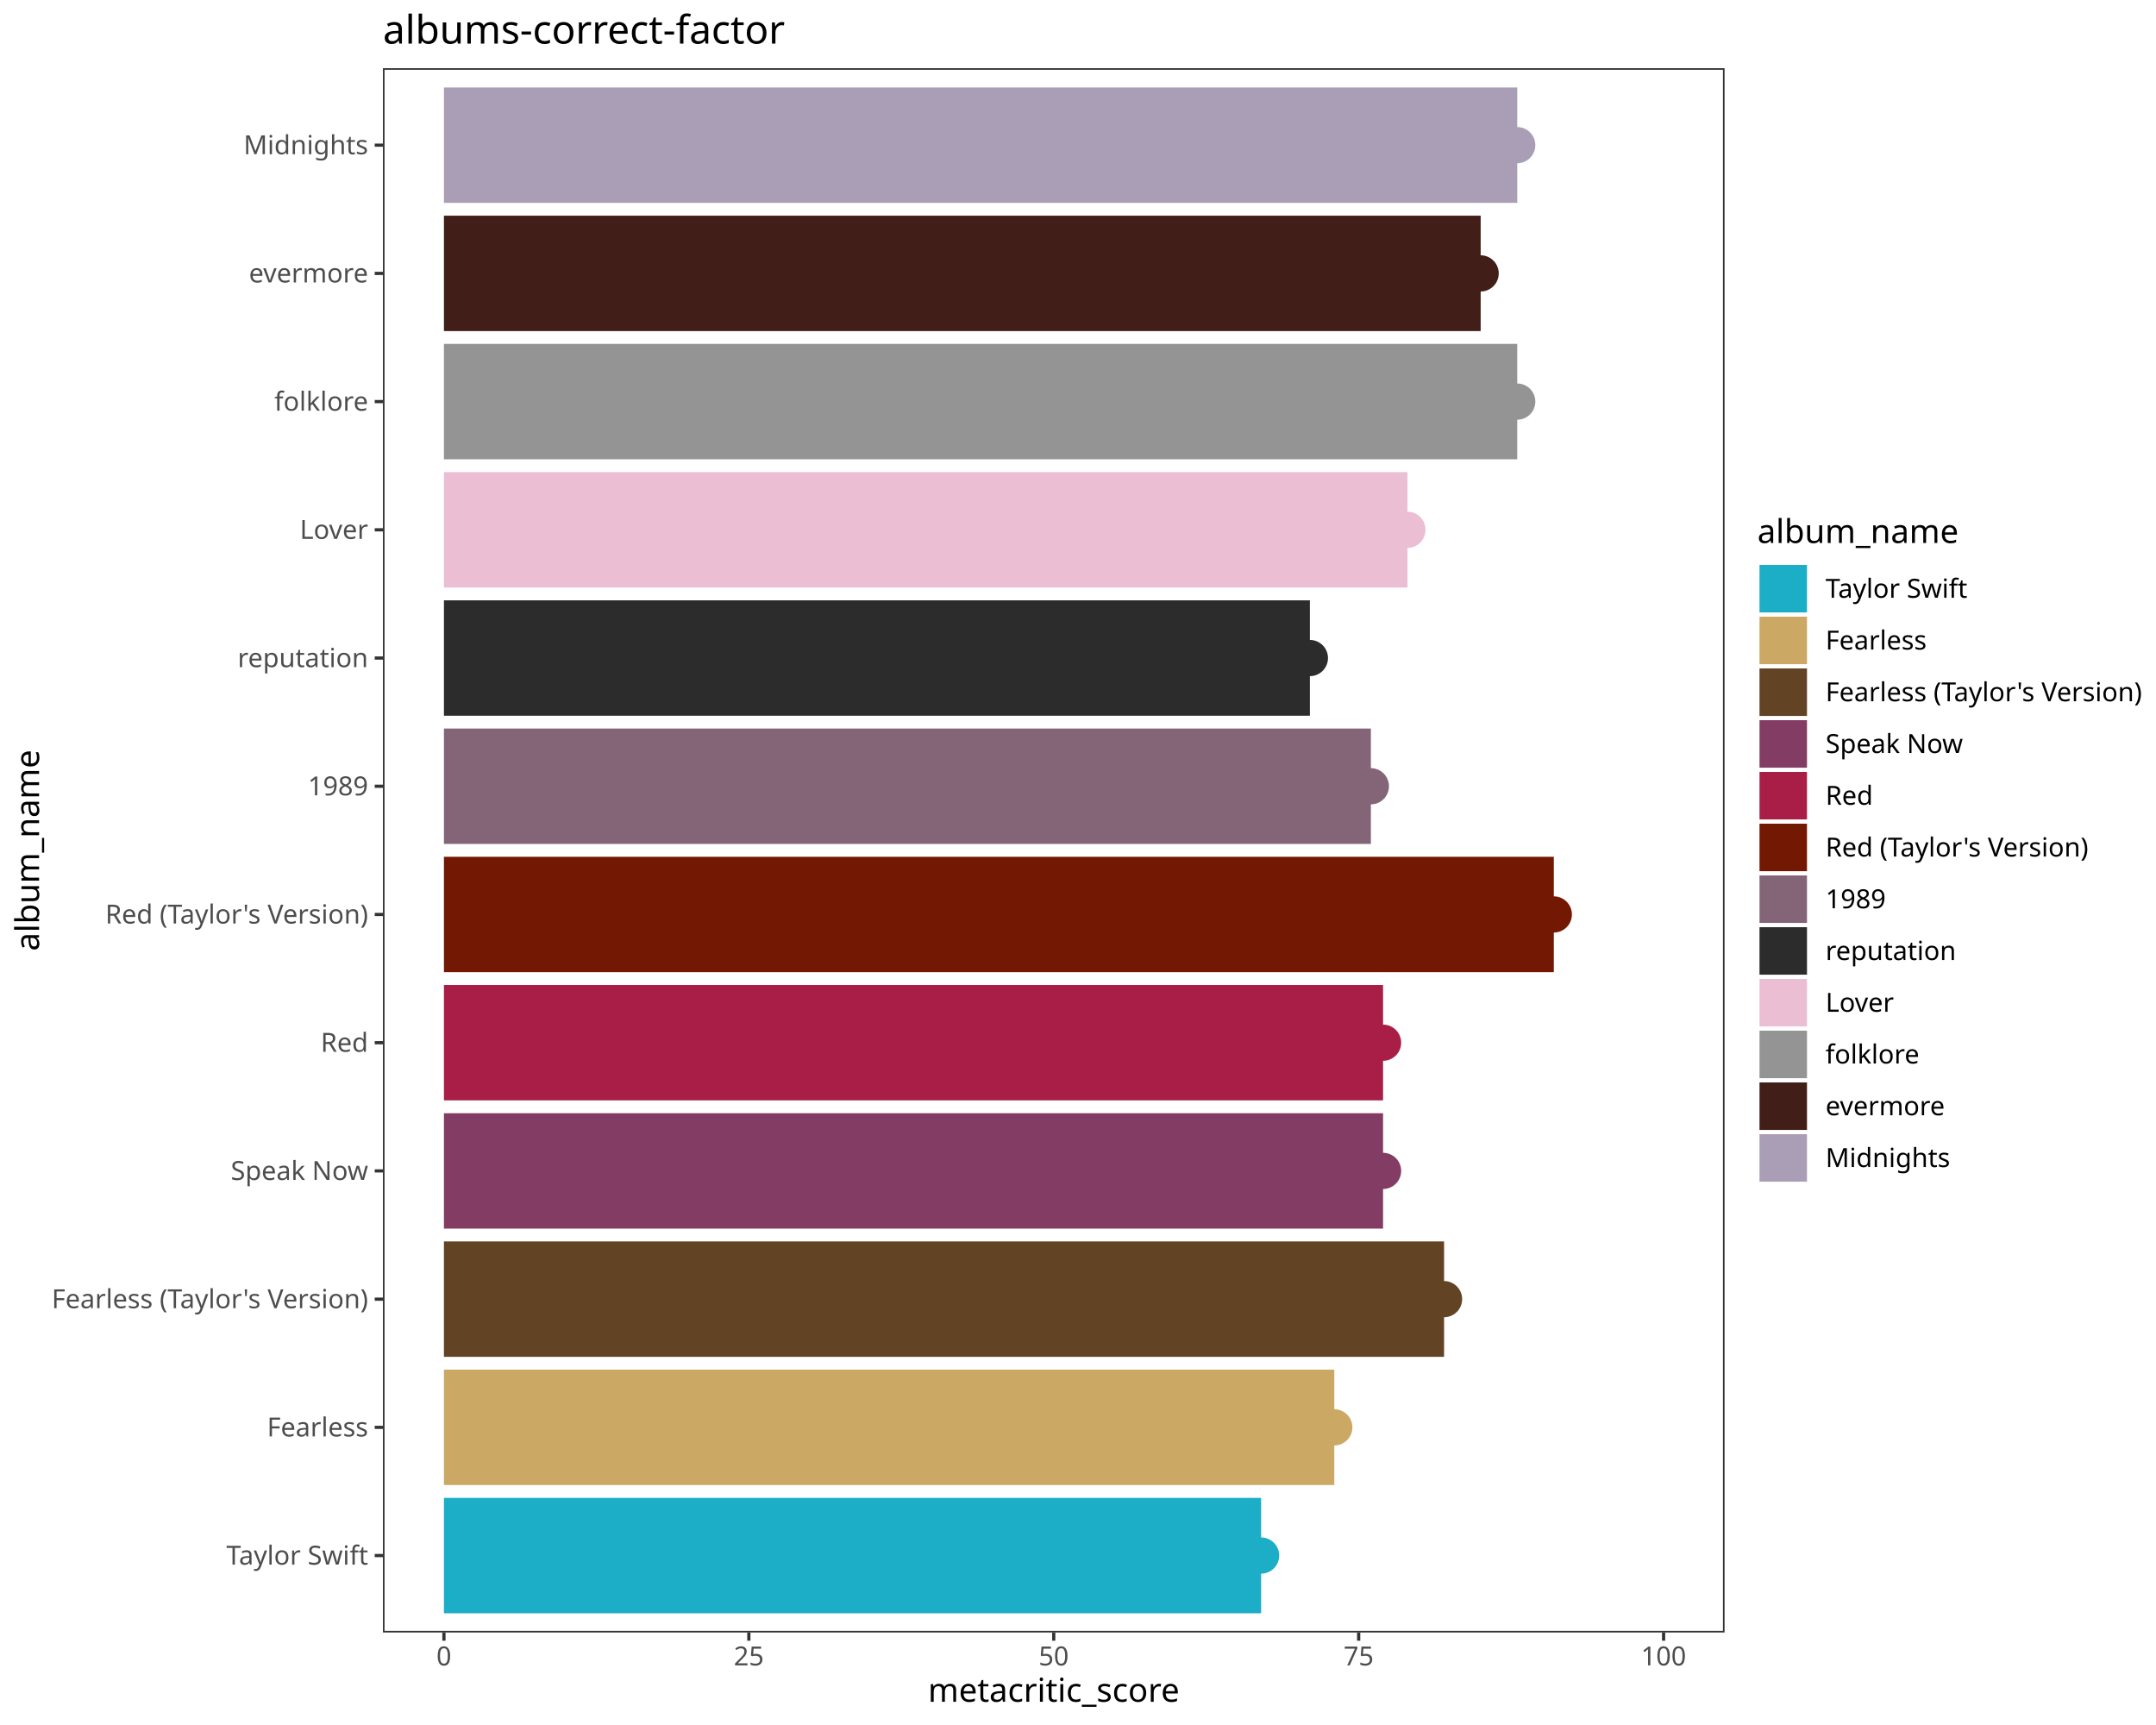
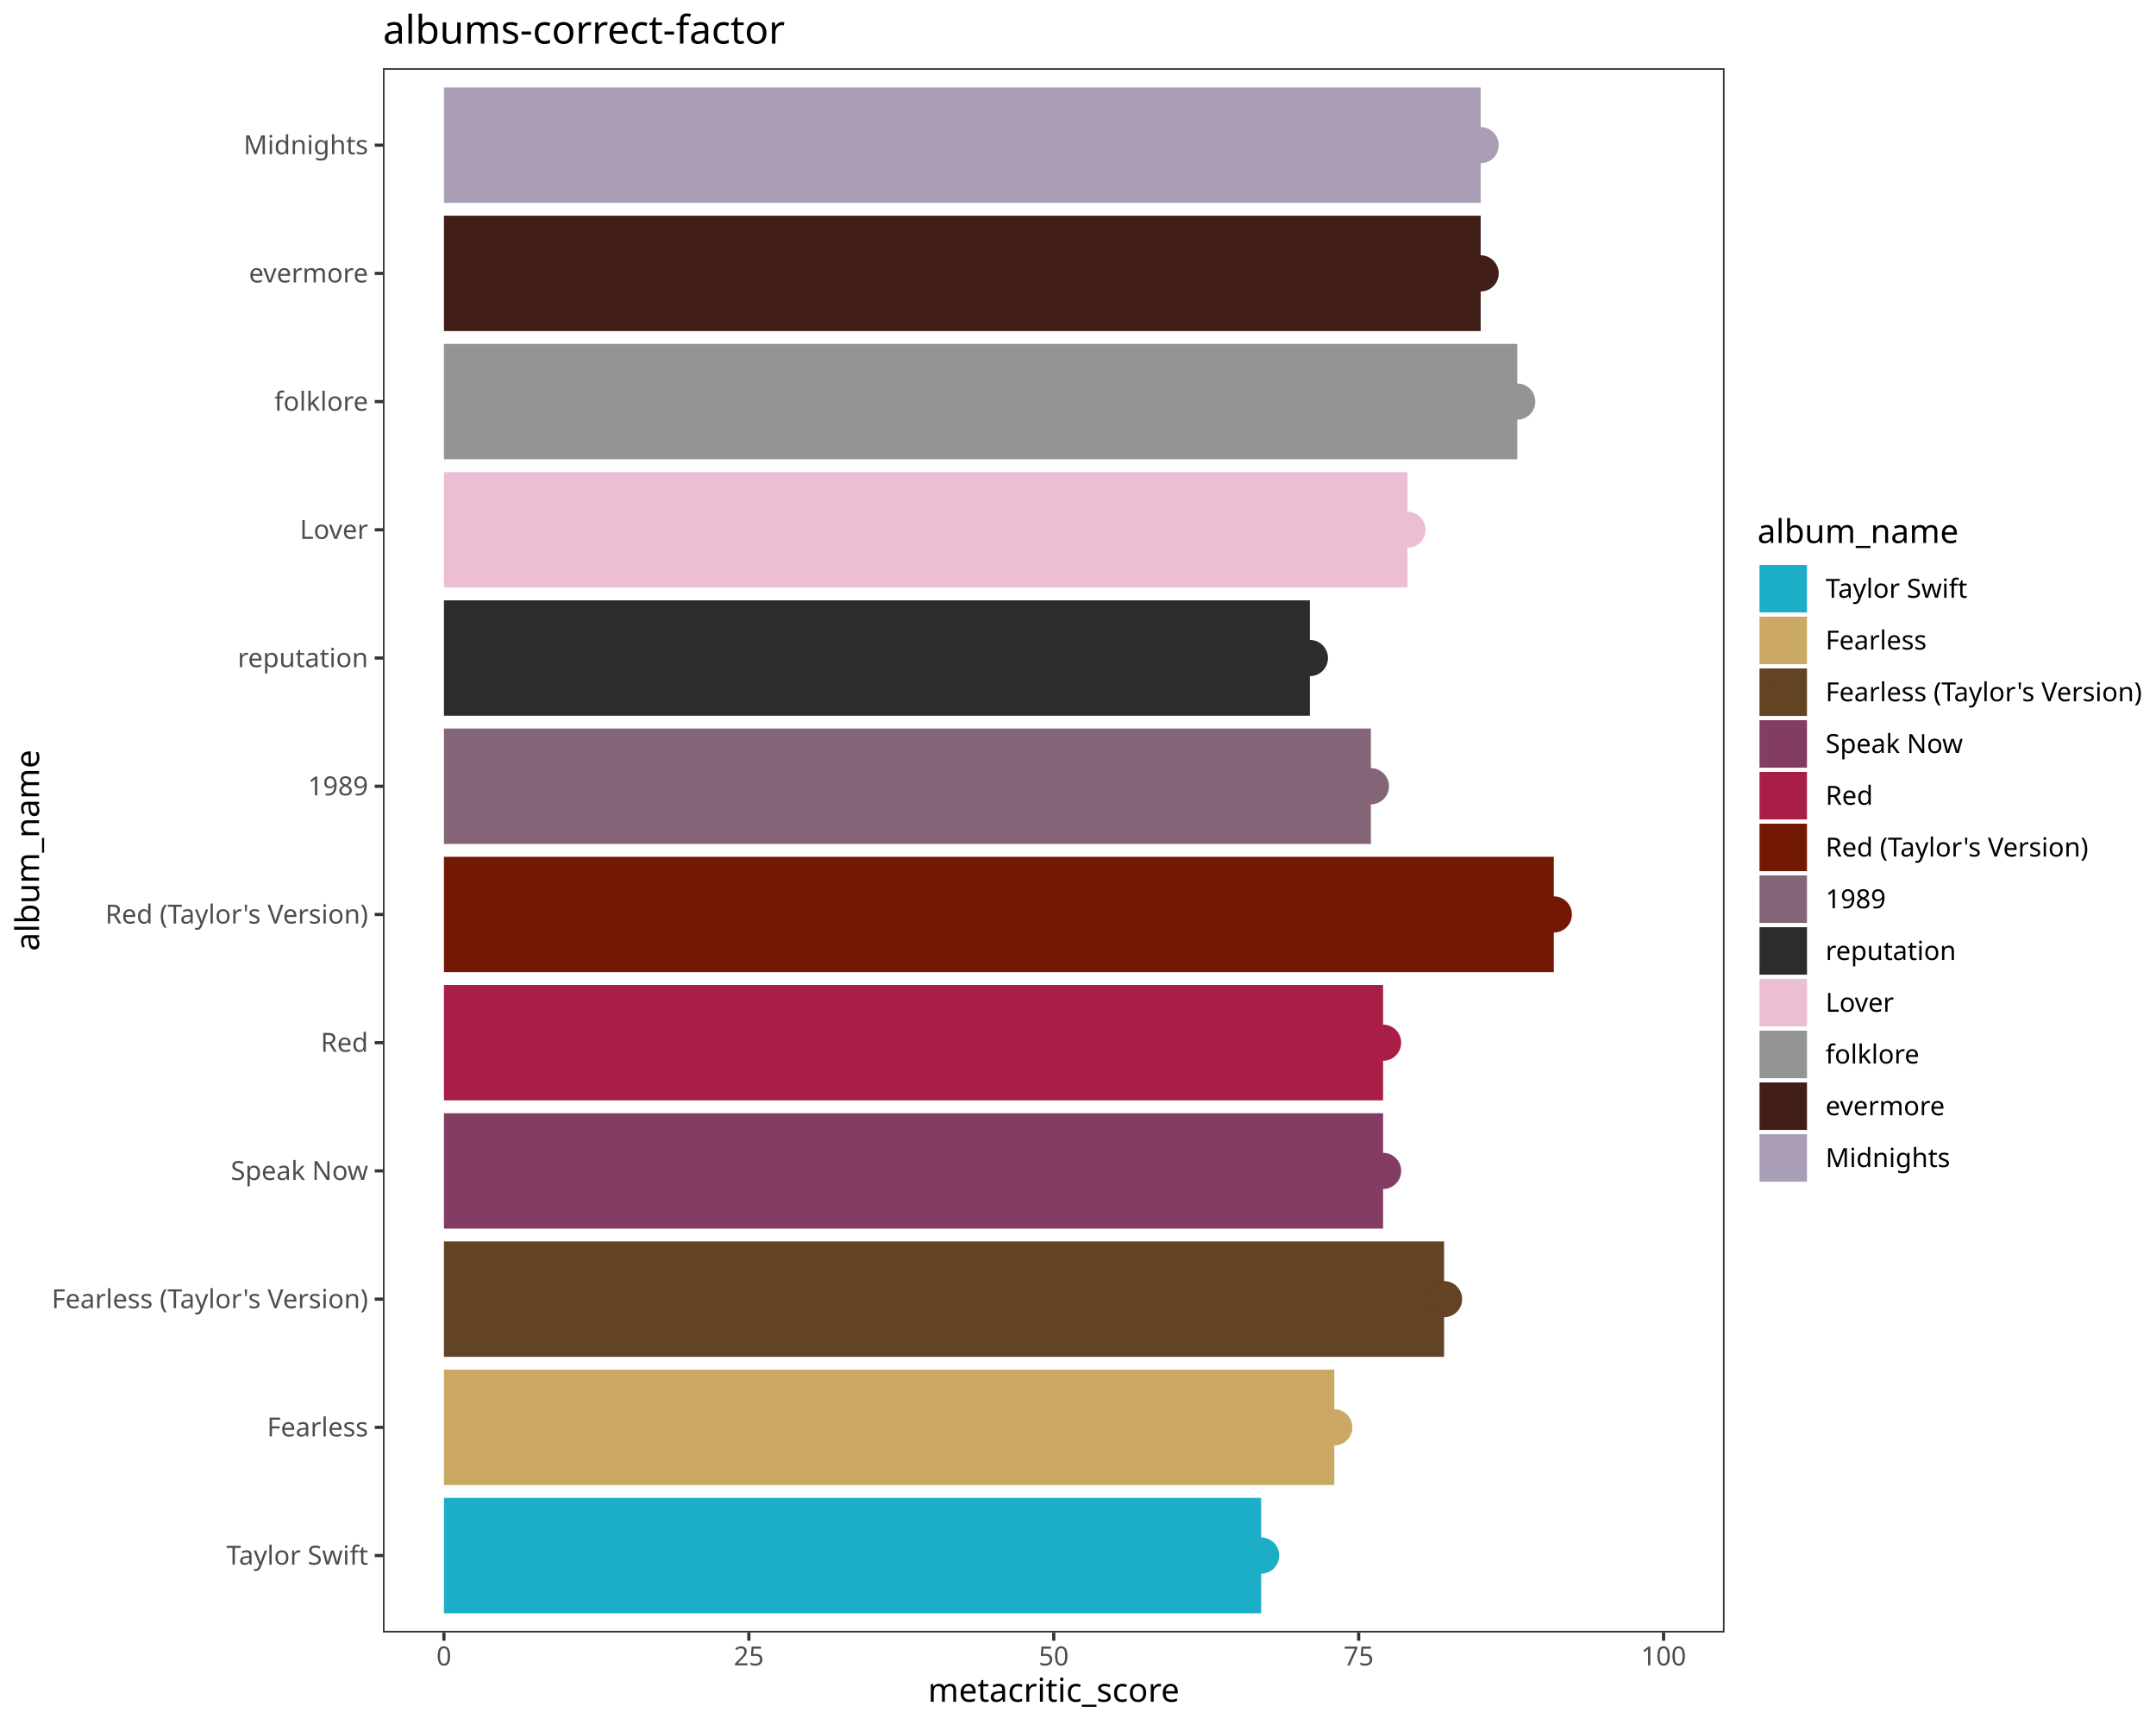
<svg xmlns="http://www.w3.org/2000/svg" class="svglite" data-engine-version="2.0" width="720.00pt" height="576.00pt" viewBox="0 0 720.00 576.00">
  <defs>
    <style type="text/css">
    .svglite line, .svglite polyline, .svglite polygon, .svglite path, .svglite rect, .svglite circle {
      fill: none;
      stroke: #000000;
      stroke-linecap: round;
      stroke-linejoin: round;
      stroke-miterlimit: 10.00;
    }
  </style>
  </defs>
  <rect width="100%" height="100%" style="stroke: none; fill: #FFFFFF;" />
  <defs>
    <clipPath id="cpMC4wMHw3MjAuMDB8MC4wMHw1NzYuMDA=">
      <rect x="0.00" y="0.00" width="720.00" height="576.00" />
    </clipPath>
  </defs>
  <g clip-path="url(#cpMC4wMHw3MjAuMDB8MC4wMHw1NzYuMDA=)">
    <rect x="0.00" y="0.00" width="720.00" height="576.00" style="stroke-width: 1.07; stroke: #FFFFFF; fill: #FFFFFF;" />
  </g>
  <defs>
    <clipPath id="cpMTI3Ljg4fDU3NS45M3wyMi43OHw1NDUuMTE=">
      <rect x="127.88" y="22.78" width="448.04" height="522.33" />
    </clipPath>
  </defs>
  <g clip-path="url(#cpMTI3Ljg4fDU3NS45M3wyMi43OHw1NDUuMTE=)">
    <rect x="127.88" y="22.78" width="448.04" height="522.33" style="stroke-width: 1.07; stroke: none; fill: #FFFFFF;" />
    <rect x="148.25" y="500.16" width="272.90" height="38.53" style="stroke-width: 1.07; stroke: none; stroke-linecap: square; stroke-linejoin: miter; fill: #1BAEC6;" />
    <rect x="148.25" y="457.34" width="297.34" height="38.53" style="stroke-width: 1.07; stroke: none; stroke-linecap: square; stroke-linejoin: miter; fill: #CBA863;" />
    <rect x="148.25" y="371.72" width="313.63" height="38.53" style="stroke-width: 1.07; stroke: none; stroke-linecap: square; stroke-linejoin: miter; fill: #833C63;" />
    <rect x="148.25" y="328.90" width="313.63" height="38.53" style="stroke-width: 1.07; stroke: none; stroke-linecap: square; stroke-linejoin: miter; fill: #A91E47;" />
    <rect x="148.25" y="243.27" width="309.56" height="38.53" style="stroke-width: 1.07; stroke: none; stroke-linecap: square; stroke-linejoin: miter; fill: #846578;" />
    <rect x="148.25" y="200.46" width="289.19" height="38.53" style="stroke-width: 1.07; stroke: none; stroke-linecap: square; stroke-linejoin: miter; fill: #2C2C2C;" />
    <rect x="148.25" y="157.65" width="321.78" height="38.53" style="stroke-width: 1.07; stroke: none; stroke-linecap: square; stroke-linejoin: miter; fill: #EBBED3;" />
    <rect x="148.25" y="114.83" width="358.44" height="38.53" style="stroke-width: 1.07; stroke: none; stroke-linecap: square; stroke-linejoin: miter; fill: #949494;" />
    <rect x="148.25" y="72.02" width="346.22" height="38.53" style="stroke-width: 1.07; stroke: none; stroke-linecap: square; stroke-linejoin: miter; fill: #421E18;" />
    <rect x="148.25" y="414.53" width="334.00" height="38.53" style="stroke-width: 1.07; stroke: none; stroke-linecap: square; stroke-linejoin: miter; fill: #624324;" />
    <rect x="148.25" y="286.09" width="370.65" height="38.53" style="stroke-width: 1.07; stroke: none; stroke-linecap: square; stroke-linejoin: miter; fill: #731803;" />
-     <rect x="148.25" y="29.21" width="358.44" height="38.53" style="stroke-width: 1.07; stroke: none; stroke-linecap: square; stroke-linejoin: miter; fill: #AA9EB6;" />
+     <rect x="148.25" y="29.21" width="346.22" height="38.53" style="stroke-width: 1.07; stroke: none; stroke-linecap: square; stroke-linejoin: miter; fill: #AA9EB6;" />
    <circle cx="421.15" cy="519.42" r="5.69" style="stroke-width: 0.71; stroke: #1BAEC6; fill: #1BAEC6;" />
    <circle cx="445.59" cy="476.61" r="5.69" style="stroke-width: 0.71; stroke: #CBA863; fill: #CBA863;" />
    <circle cx="461.88" cy="390.98" r="5.69" style="stroke-width: 0.71; stroke: #833C63; fill: #833C63;" />
    <circle cx="461.88" cy="348.17" r="5.69" style="stroke-width: 0.71; stroke: #A91E47; fill: #A91E47;" />
    <circle cx="457.80" cy="262.54" r="5.69" style="stroke-width: 0.71; stroke: #846578; fill: #846578;" />
    <circle cx="437.44" cy="219.73" r="5.69" style="stroke-width: 0.71; stroke: #2C2C2C; fill: #2C2C2C;" />
    <circle cx="470.02" cy="176.91" r="5.69" style="stroke-width: 0.71; stroke: #EBBED3; fill: #EBBED3;" />
    <circle cx="506.68" cy="134.10" r="5.69" style="stroke-width: 0.71; stroke: #949494; fill: #949494;" />
    <circle cx="494.46" cy="91.29" r="5.69" style="stroke-width: 0.71; stroke: #421E18; fill: #421E18;" />
    <circle cx="482.24" cy="433.80" r="5.69" style="stroke-width: 0.71; stroke: #624324; fill: #624324;" />
    <circle cx="518.90" cy="305.35" r="5.69" style="stroke-width: 0.71; stroke: #731803; fill: #731803;" />
-     <circle cx="506.68" cy="48.47" r="5.69" style="stroke-width: 0.71; stroke: #AA9EB6; fill: #AA9EB6;" />
+     <circle cx="494.46" cy="48.47" r="5.69" style="stroke-width: 0.71; stroke: #AA9EB6; fill: #AA9EB6;" />
    <rect x="127.88" y="22.78" width="448.04" height="522.33" style="stroke-width: 1.07; stroke: #333333;" />
  </g>
  <g clip-path="url(#cpMC4wMHw3MjAuMDB8MC4wMHw1NzYuMDA=)">
    <text x="122.95" y="522.45" text-anchor="end" style="font-size: 8.80px; fill: #4D4D4D; font-family: sans;" textLength="45.97px" lengthAdjust="spacingAndGlyphs">Taylor Swift</text>
    <text x="122.95" y="479.64" text-anchor="end" style="font-size: 8.80px; fill: #4D4D4D; font-family: sans;" textLength="33.75px" lengthAdjust="spacingAndGlyphs">Fearless</text>
    <text x="122.95" y="436.82" text-anchor="end" style="font-size: 8.80px; fill: #4D4D4D; font-family: sans;" textLength="104.88px" lengthAdjust="spacingAndGlyphs">Fearless (Taylor's Version)</text>
    <text x="122.95" y="394.01" text-anchor="end" style="font-size: 8.80px; fill: #4D4D4D; font-family: sans;" textLength="45.01px" lengthAdjust="spacingAndGlyphs">Speak Now</text>
    <text x="122.95" y="351.20" text-anchor="end" style="font-size: 8.80px; fill: #4D4D4D; font-family: sans;" textLength="16.15px" lengthAdjust="spacingAndGlyphs">Red</text>
    <text x="122.95" y="308.38" text-anchor="end" style="font-size: 8.80px; fill: #4D4D4D; font-family: sans;" textLength="87.27px" lengthAdjust="spacingAndGlyphs">Red (Taylor's Version)</text>
    <text x="122.95" y="265.57" text-anchor="end" style="font-size: 8.80px; fill: #4D4D4D; font-family: sans;" textLength="19.58px" lengthAdjust="spacingAndGlyphs">1989</text>
    <text x="122.95" y="222.76" text-anchor="end" style="font-size: 8.80px; fill: #4D4D4D; font-family: sans;" textLength="39.14px" lengthAdjust="spacingAndGlyphs">reputation</text>
    <text x="122.95" y="179.94" text-anchor="end" style="font-size: 8.80px; fill: #4D4D4D; font-family: sans;" textLength="22.02px" lengthAdjust="spacingAndGlyphs">Lover</text>
    <text x="122.95" y="137.13" text-anchor="end" style="font-size: 8.80px; fill: #4D4D4D; font-family: sans;" textLength="28.37px" lengthAdjust="spacingAndGlyphs">folklore</text>
    <text x="122.95" y="94.31" text-anchor="end" style="font-size: 8.80px; fill: #4D4D4D; font-family: sans;" textLength="37.18px" lengthAdjust="spacingAndGlyphs">evermore</text>
    <text x="122.95" y="51.50" text-anchor="end" style="font-size: 8.80px; fill: #4D4D4D; font-family: sans;" textLength="37.67px" lengthAdjust="spacingAndGlyphs">Midnights</text>
    <polyline points="125.14,519.42 127.88,519.42 " style="stroke-width: 1.07; stroke: #333333; stroke-linecap: butt;" />
    <polyline points="125.14,476.61 127.88,476.61 " style="stroke-width: 1.07; stroke: #333333; stroke-linecap: butt;" />
    <polyline points="125.14,433.80 127.88,433.80 " style="stroke-width: 1.07; stroke: #333333; stroke-linecap: butt;" />
    <polyline points="125.14,390.98 127.88,390.98 " style="stroke-width: 1.07; stroke: #333333; stroke-linecap: butt;" />
    <polyline points="125.14,348.17 127.88,348.17 " style="stroke-width: 1.07; stroke: #333333; stroke-linecap: butt;" />
    <polyline points="125.14,305.35 127.88,305.35 " style="stroke-width: 1.07; stroke: #333333; stroke-linecap: butt;" />
    <polyline points="125.14,262.54 127.88,262.54 " style="stroke-width: 1.07; stroke: #333333; stroke-linecap: butt;" />
    <polyline points="125.14,219.73 127.88,219.73 " style="stroke-width: 1.07; stroke: #333333; stroke-linecap: butt;" />
    <polyline points="125.14,176.91 127.88,176.91 " style="stroke-width: 1.07; stroke: #333333; stroke-linecap: butt;" />
    <polyline points="125.14,134.10 127.88,134.10 " style="stroke-width: 1.07; stroke: #333333; stroke-linecap: butt;" />
    <polyline points="125.14,91.29 127.88,91.29 " style="stroke-width: 1.07; stroke: #333333; stroke-linecap: butt;" />
    <polyline points="125.14,48.47 127.88,48.47 " style="stroke-width: 1.07; stroke: #333333; stroke-linecap: butt;" />
    <polyline points="148.25,547.85 148.25,545.11 " style="stroke-width: 1.07; stroke: #333333; stroke-linecap: butt;" />
    <polyline points="250.08,547.85 250.08,545.11 " style="stroke-width: 1.07; stroke: #333333; stroke-linecap: butt;" />
    <polyline points="351.90,547.85 351.90,545.11 " style="stroke-width: 1.07; stroke: #333333; stroke-linecap: butt;" />
    <polyline points="453.73,547.85 453.73,545.11 " style="stroke-width: 1.07; stroke: #333333; stroke-linecap: butt;" />
    <polyline points="555.56,547.85 555.56,545.11 " style="stroke-width: 1.07; stroke: #333333; stroke-linecap: butt;" />
    <text x="148.25" y="556.10" text-anchor="middle" style="font-size: 8.80px; fill: #4D4D4D; font-family: sans;" textLength="4.89px" lengthAdjust="spacingAndGlyphs">0</text>
    <text x="250.08" y="556.10" text-anchor="middle" style="font-size: 8.80px; fill: #4D4D4D; font-family: sans;" textLength="9.79px" lengthAdjust="spacingAndGlyphs">25</text>
    <text x="351.90" y="556.10" text-anchor="middle" style="font-size: 8.80px; fill: #4D4D4D; font-family: sans;" textLength="9.79px" lengthAdjust="spacingAndGlyphs">50</text>
    <text x="453.73" y="556.10" text-anchor="middle" style="font-size: 8.80px; fill: #4D4D4D; font-family: sans;" textLength="9.79px" lengthAdjust="spacingAndGlyphs">75</text>
    <text x="555.56" y="556.10" text-anchor="middle" style="font-size: 8.80px; fill: #4D4D4D; font-family: sans;" textLength="14.68px" lengthAdjust="spacingAndGlyphs">100</text>
    <text x="351.90" y="568.24" text-anchor="middle" style="font-size: 11.00px; font-family: sans;" textLength="80.10px" lengthAdjust="spacingAndGlyphs">metacritic_score</text>
    <text transform="translate(13.05,283.95) rotate(-90)" text-anchor="middle" style="font-size: 11.00px; font-family: sans;" textLength="63.60px" lengthAdjust="spacingAndGlyphs">album_name</text>
    <rect x="586.88" y="172.60" width="127.64" height="222.69" style="stroke-width: 1.07; stroke: none; fill: #FFFFFF;" />
    <text x="586.88" y="181.31" style="font-size: 11.00px; font-family: sans;" textLength="63.60px" lengthAdjust="spacingAndGlyphs">album_name</text>
    <rect x="586.88" y="187.93" width="17.28" height="17.28" style="stroke-width: 1.07; stroke: none; fill: #FFFFFF;" />
    <rect x="587.59" y="188.64" width="15.86" height="15.86" style="stroke-width: 1.07; stroke: none; stroke-linecap: square; stroke-linejoin: miter; fill: #1BAEC6;" />
    <circle cx="595.52" cy="196.57" r="5.69" style="stroke-width: 0.71; stroke: #1BAEC6; fill: #1BAEC6;" />
    <rect x="586.88" y="205.21" width="17.28" height="17.28" style="stroke-width: 1.07; stroke: none; fill: #FFFFFF;" />
    <rect x="587.59" y="205.92" width="15.86" height="15.86" style="stroke-width: 1.07; stroke: none; stroke-linecap: square; stroke-linejoin: miter; fill: #CBA863;" />
    <circle cx="595.52" cy="213.85" r="5.69" style="stroke-width: 0.71; stroke: #CBA863; fill: #CBA863;" />
    <rect x="586.88" y="222.49" width="17.28" height="17.28" style="stroke-width: 1.07; stroke: none; fill: #FFFFFF;" />
    <rect x="587.59" y="223.20" width="15.86" height="15.86" style="stroke-width: 1.07; stroke: none; stroke-linecap: square; stroke-linejoin: miter; fill: #624324;" />
    <circle cx="595.52" cy="231.13" r="5.69" style="stroke-width: 0.71; stroke: #624324; fill: #624324;" />
    <rect x="586.88" y="239.77" width="17.28" height="17.28" style="stroke-width: 1.07; stroke: none; fill: #FFFFFF;" />
    <rect x="587.59" y="240.48" width="15.86" height="15.86" style="stroke-width: 1.07; stroke: none; stroke-linecap: square; stroke-linejoin: miter; fill: #833C63;" />
    <circle cx="595.52" cy="248.41" r="5.69" style="stroke-width: 0.71; stroke: #833C63; fill: #833C63;" />
    <rect x="586.88" y="257.05" width="17.28" height="17.28" style="stroke-width: 1.07; stroke: none; fill: #FFFFFF;" />
    <rect x="587.59" y="257.76" width="15.86" height="15.86" style="stroke-width: 1.07; stroke: none; stroke-linecap: square; stroke-linejoin: miter; fill: #A91E47;" />
    <circle cx="595.52" cy="265.69" r="5.69" style="stroke-width: 0.71; stroke: #A91E47; fill: #A91E47;" />
    <rect x="586.88" y="274.33" width="17.28" height="17.28" style="stroke-width: 1.07; stroke: none; fill: #FFFFFF;" />
    <rect x="587.59" y="275.04" width="15.86" height="15.86" style="stroke-width: 1.07; stroke: none; stroke-linecap: square; stroke-linejoin: miter; fill: #731803;" />
    <circle cx="595.52" cy="282.97" r="5.69" style="stroke-width: 0.71; stroke: #731803; fill: #731803;" />
    <rect x="586.88" y="291.61" width="17.28" height="17.28" style="stroke-width: 1.07; stroke: none; fill: #FFFFFF;" />
    <rect x="587.59" y="292.32" width="15.86" height="15.86" style="stroke-width: 1.07; stroke: none; stroke-linecap: square; stroke-linejoin: miter; fill: #846578;" />
    <circle cx="595.52" cy="300.25" r="5.69" style="stroke-width: 0.71; stroke: #846578; fill: #846578;" />
    <rect x="586.88" y="308.89" width="17.28" height="17.28" style="stroke-width: 1.07; stroke: none; fill: #FFFFFF;" />
    <rect x="587.59" y="309.60" width="15.86" height="15.86" style="stroke-width: 1.07; stroke: none; stroke-linecap: square; stroke-linejoin: miter; fill: #2C2C2C;" />
    <circle cx="595.52" cy="317.53" r="5.69" style="stroke-width: 0.71; stroke: #2C2C2C; fill: #2C2C2C;" />
    <rect x="586.88" y="326.17" width="17.28" height="17.28" style="stroke-width: 1.07; stroke: none; fill: #FFFFFF;" />
    <rect x="587.59" y="326.88" width="15.86" height="15.86" style="stroke-width: 1.07; stroke: none; stroke-linecap: square; stroke-linejoin: miter; fill: #EBBED3;" />
    <circle cx="595.52" cy="334.81" r="5.69" style="stroke-width: 0.71; stroke: #EBBED3; fill: #EBBED3;" />
    <rect x="586.88" y="343.45" width="17.28" height="17.28" style="stroke-width: 1.07; stroke: none; fill: #FFFFFF;" />
    <rect x="587.59" y="344.16" width="15.86" height="15.86" style="stroke-width: 1.07; stroke: none; stroke-linecap: square; stroke-linejoin: miter; fill: #949494;" />
    <circle cx="595.52" cy="352.09" r="5.69" style="stroke-width: 0.71; stroke: #949494; fill: #949494;" />
    <rect x="586.88" y="360.73" width="17.28" height="17.28" style="stroke-width: 1.07; stroke: none; fill: #FFFFFF;" />
    <rect x="587.59" y="361.44" width="15.86" height="15.86" style="stroke-width: 1.07; stroke: none; stroke-linecap: square; stroke-linejoin: miter; fill: #421E18;" />
    <circle cx="595.52" cy="369.37" r="5.69" style="stroke-width: 0.71; stroke: #421E18; fill: #421E18;" />
    <rect x="586.88" y="378.01" width="17.28" height="17.28" style="stroke-width: 1.07; stroke: none; fill: #FFFFFF;" />
    <rect x="587.59" y="378.72" width="15.86" height="15.86" style="stroke-width: 1.07; stroke: none; stroke-linecap: square; stroke-linejoin: miter; fill: #AA9EB6;" />
    <circle cx="595.52" cy="386.65" r="5.69" style="stroke-width: 0.71; stroke: #AA9EB6; fill: #AA9EB6;" />
    <text x="609.64" y="199.60" style="font-size: 8.80px; font-family: sans;" textLength="45.97px" lengthAdjust="spacingAndGlyphs">Taylor Swift</text>
    <text x="609.64" y="216.88" style="font-size: 8.80px; font-family: sans;" textLength="33.75px" lengthAdjust="spacingAndGlyphs">Fearless</text>
    <text x="609.64" y="234.16" style="font-size: 8.80px; font-family: sans;" textLength="104.88px" lengthAdjust="spacingAndGlyphs">Fearless (Taylor's Version)</text>
    <text x="609.64" y="251.44" style="font-size: 8.80px; font-family: sans;" textLength="45.01px" lengthAdjust="spacingAndGlyphs">Speak Now</text>
    <text x="609.64" y="268.72" style="font-size: 8.80px; font-family: sans;" textLength="16.15px" lengthAdjust="spacingAndGlyphs">Red</text>
    <text x="609.64" y="286.00" style="font-size: 8.80px; font-family: sans;" textLength="87.27px" lengthAdjust="spacingAndGlyphs">Red (Taylor's Version)</text>
    <text x="609.64" y="303.28" style="font-size: 8.80px; font-family: sans;" textLength="19.58px" lengthAdjust="spacingAndGlyphs">1989</text>
    <text x="609.64" y="320.56" style="font-size: 8.80px; font-family: sans;" textLength="39.14px" lengthAdjust="spacingAndGlyphs">reputation</text>
    <text x="609.64" y="337.84" style="font-size: 8.80px; font-family: sans;" textLength="22.02px" lengthAdjust="spacingAndGlyphs">Lover</text>
    <text x="609.64" y="355.12" style="font-size: 8.80px; font-family: sans;" textLength="28.37px" lengthAdjust="spacingAndGlyphs">folklore</text>
    <text x="609.64" y="372.40" style="font-size: 8.80px; font-family: sans;" textLength="37.18px" lengthAdjust="spacingAndGlyphs">evermore</text>
    <text x="609.64" y="389.68" style="font-size: 8.80px; font-family: sans;" textLength="37.67px" lengthAdjust="spacingAndGlyphs">Midnights</text>
    <text x="127.88" y="14.56" style="font-size: 13.20px; font-family: sans;" textLength="124.72px" lengthAdjust="spacingAndGlyphs">albums-correct-factor</text>
  </g>
</svg>
